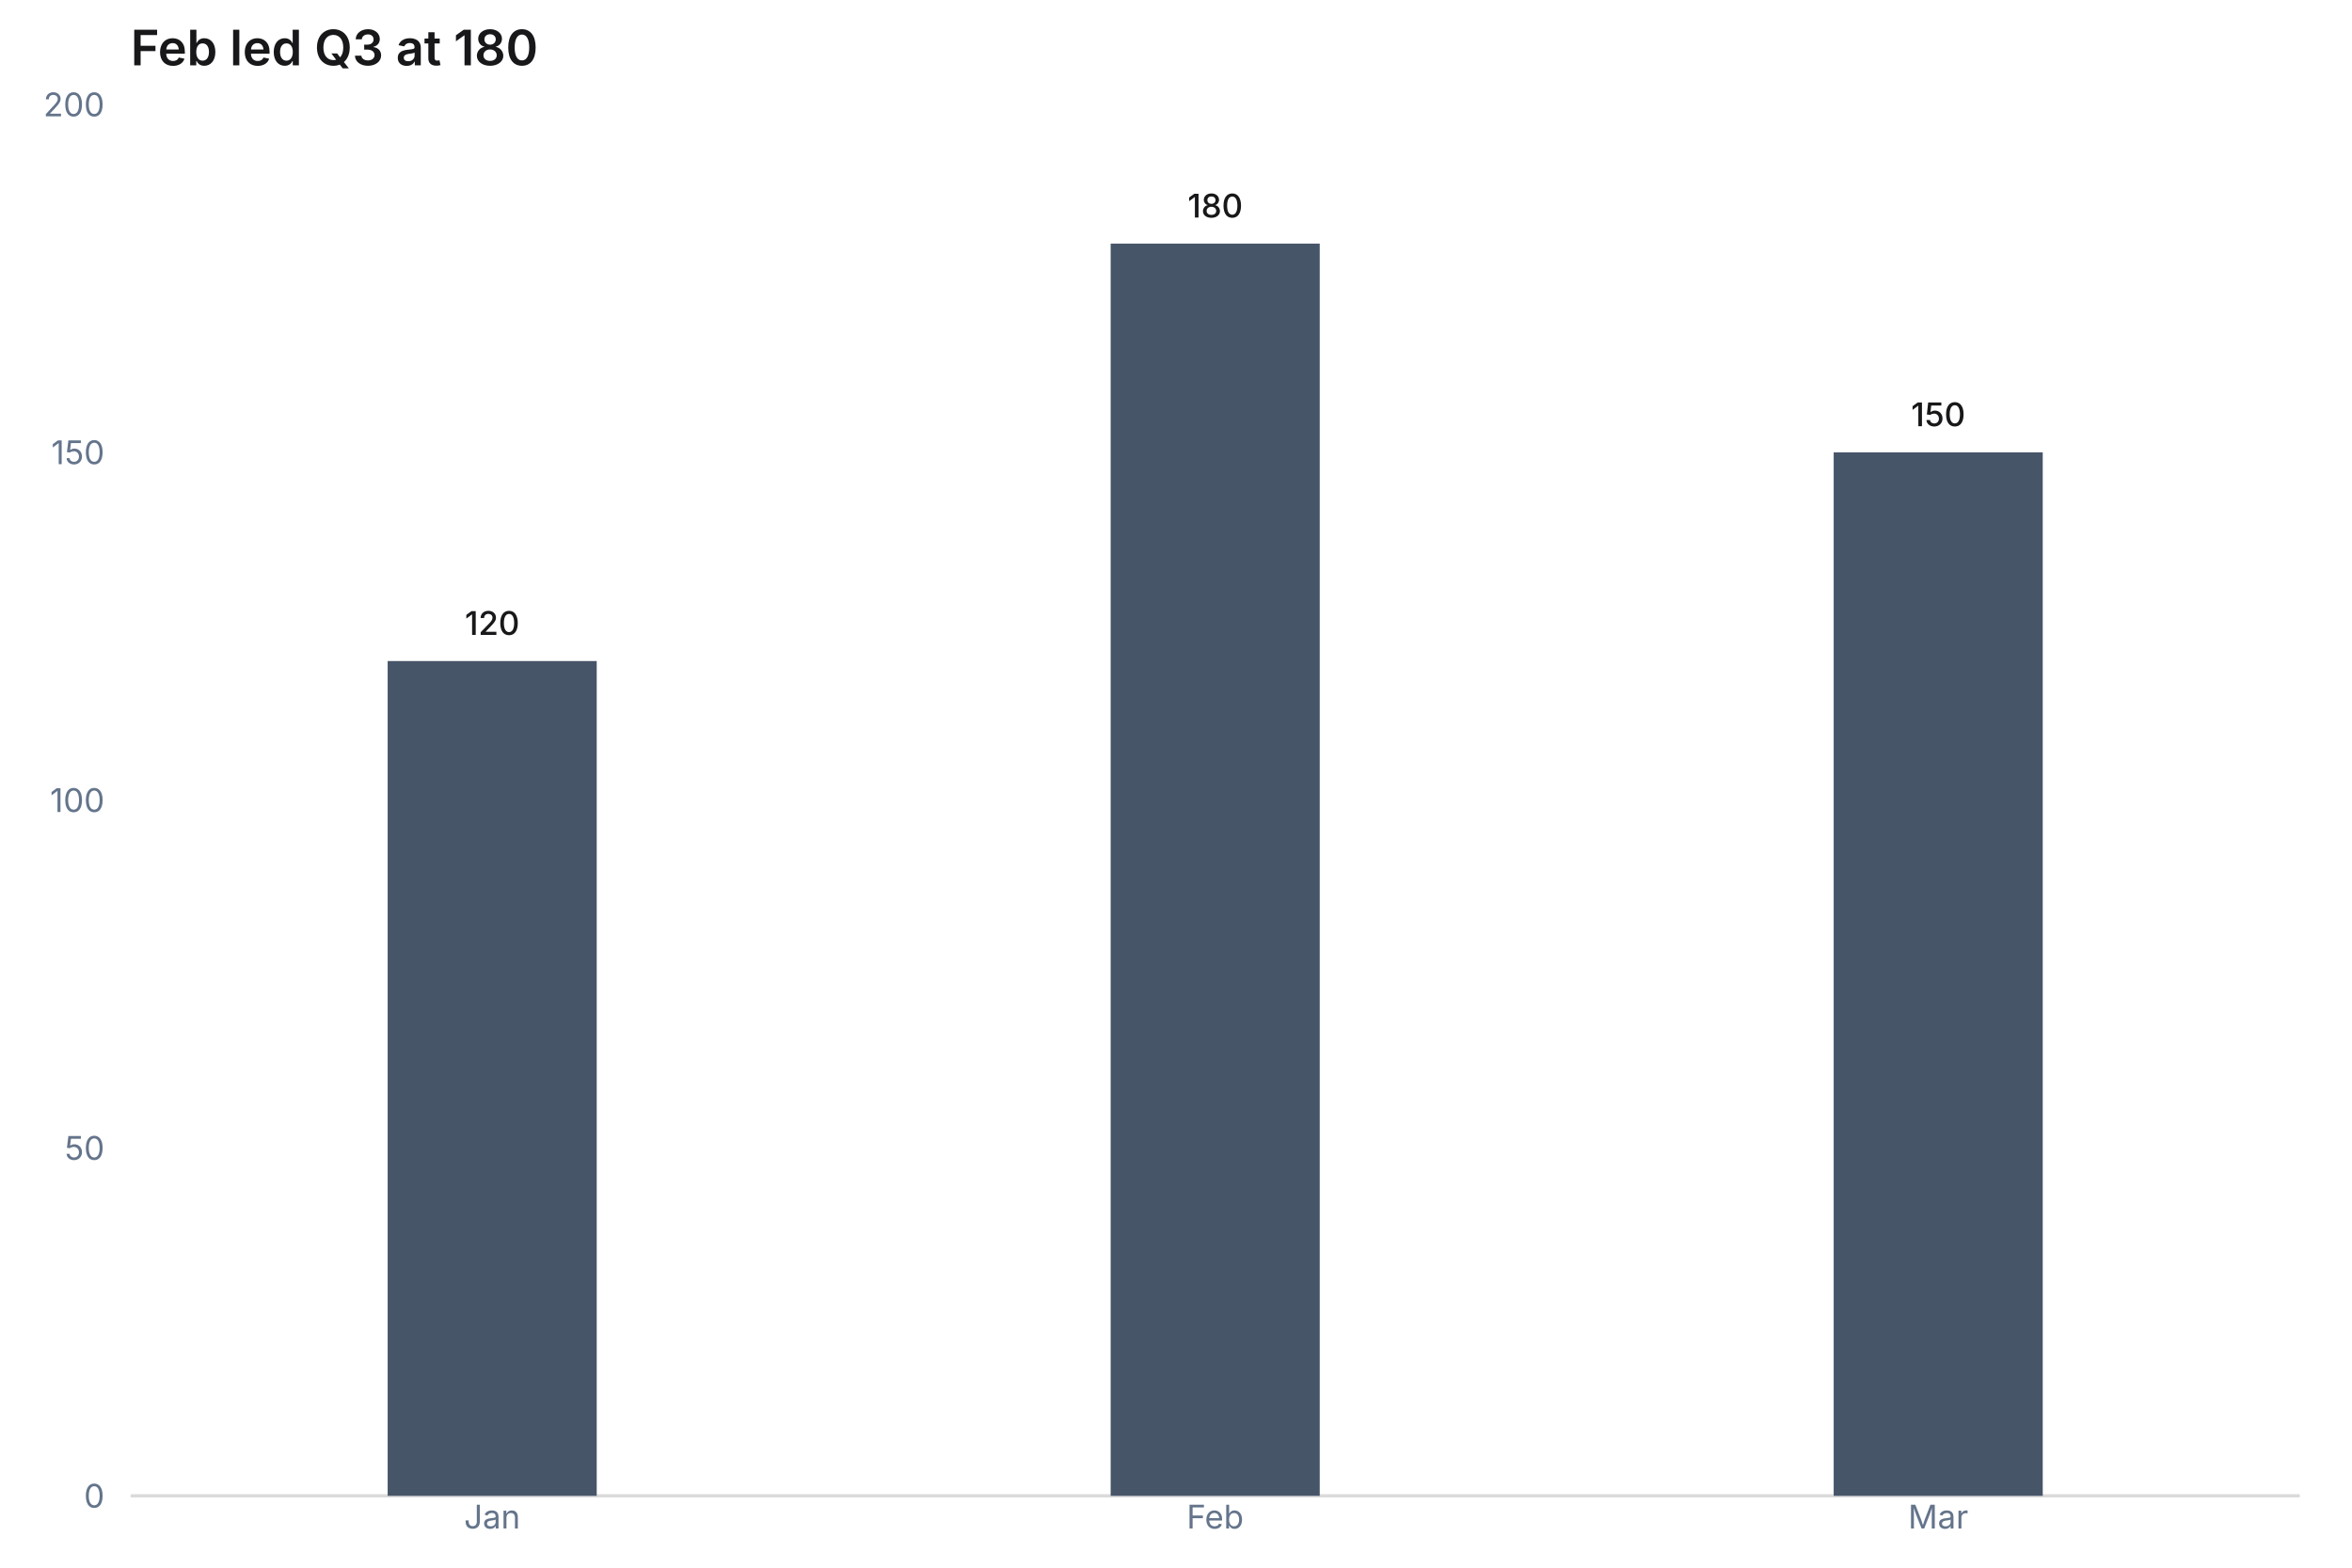
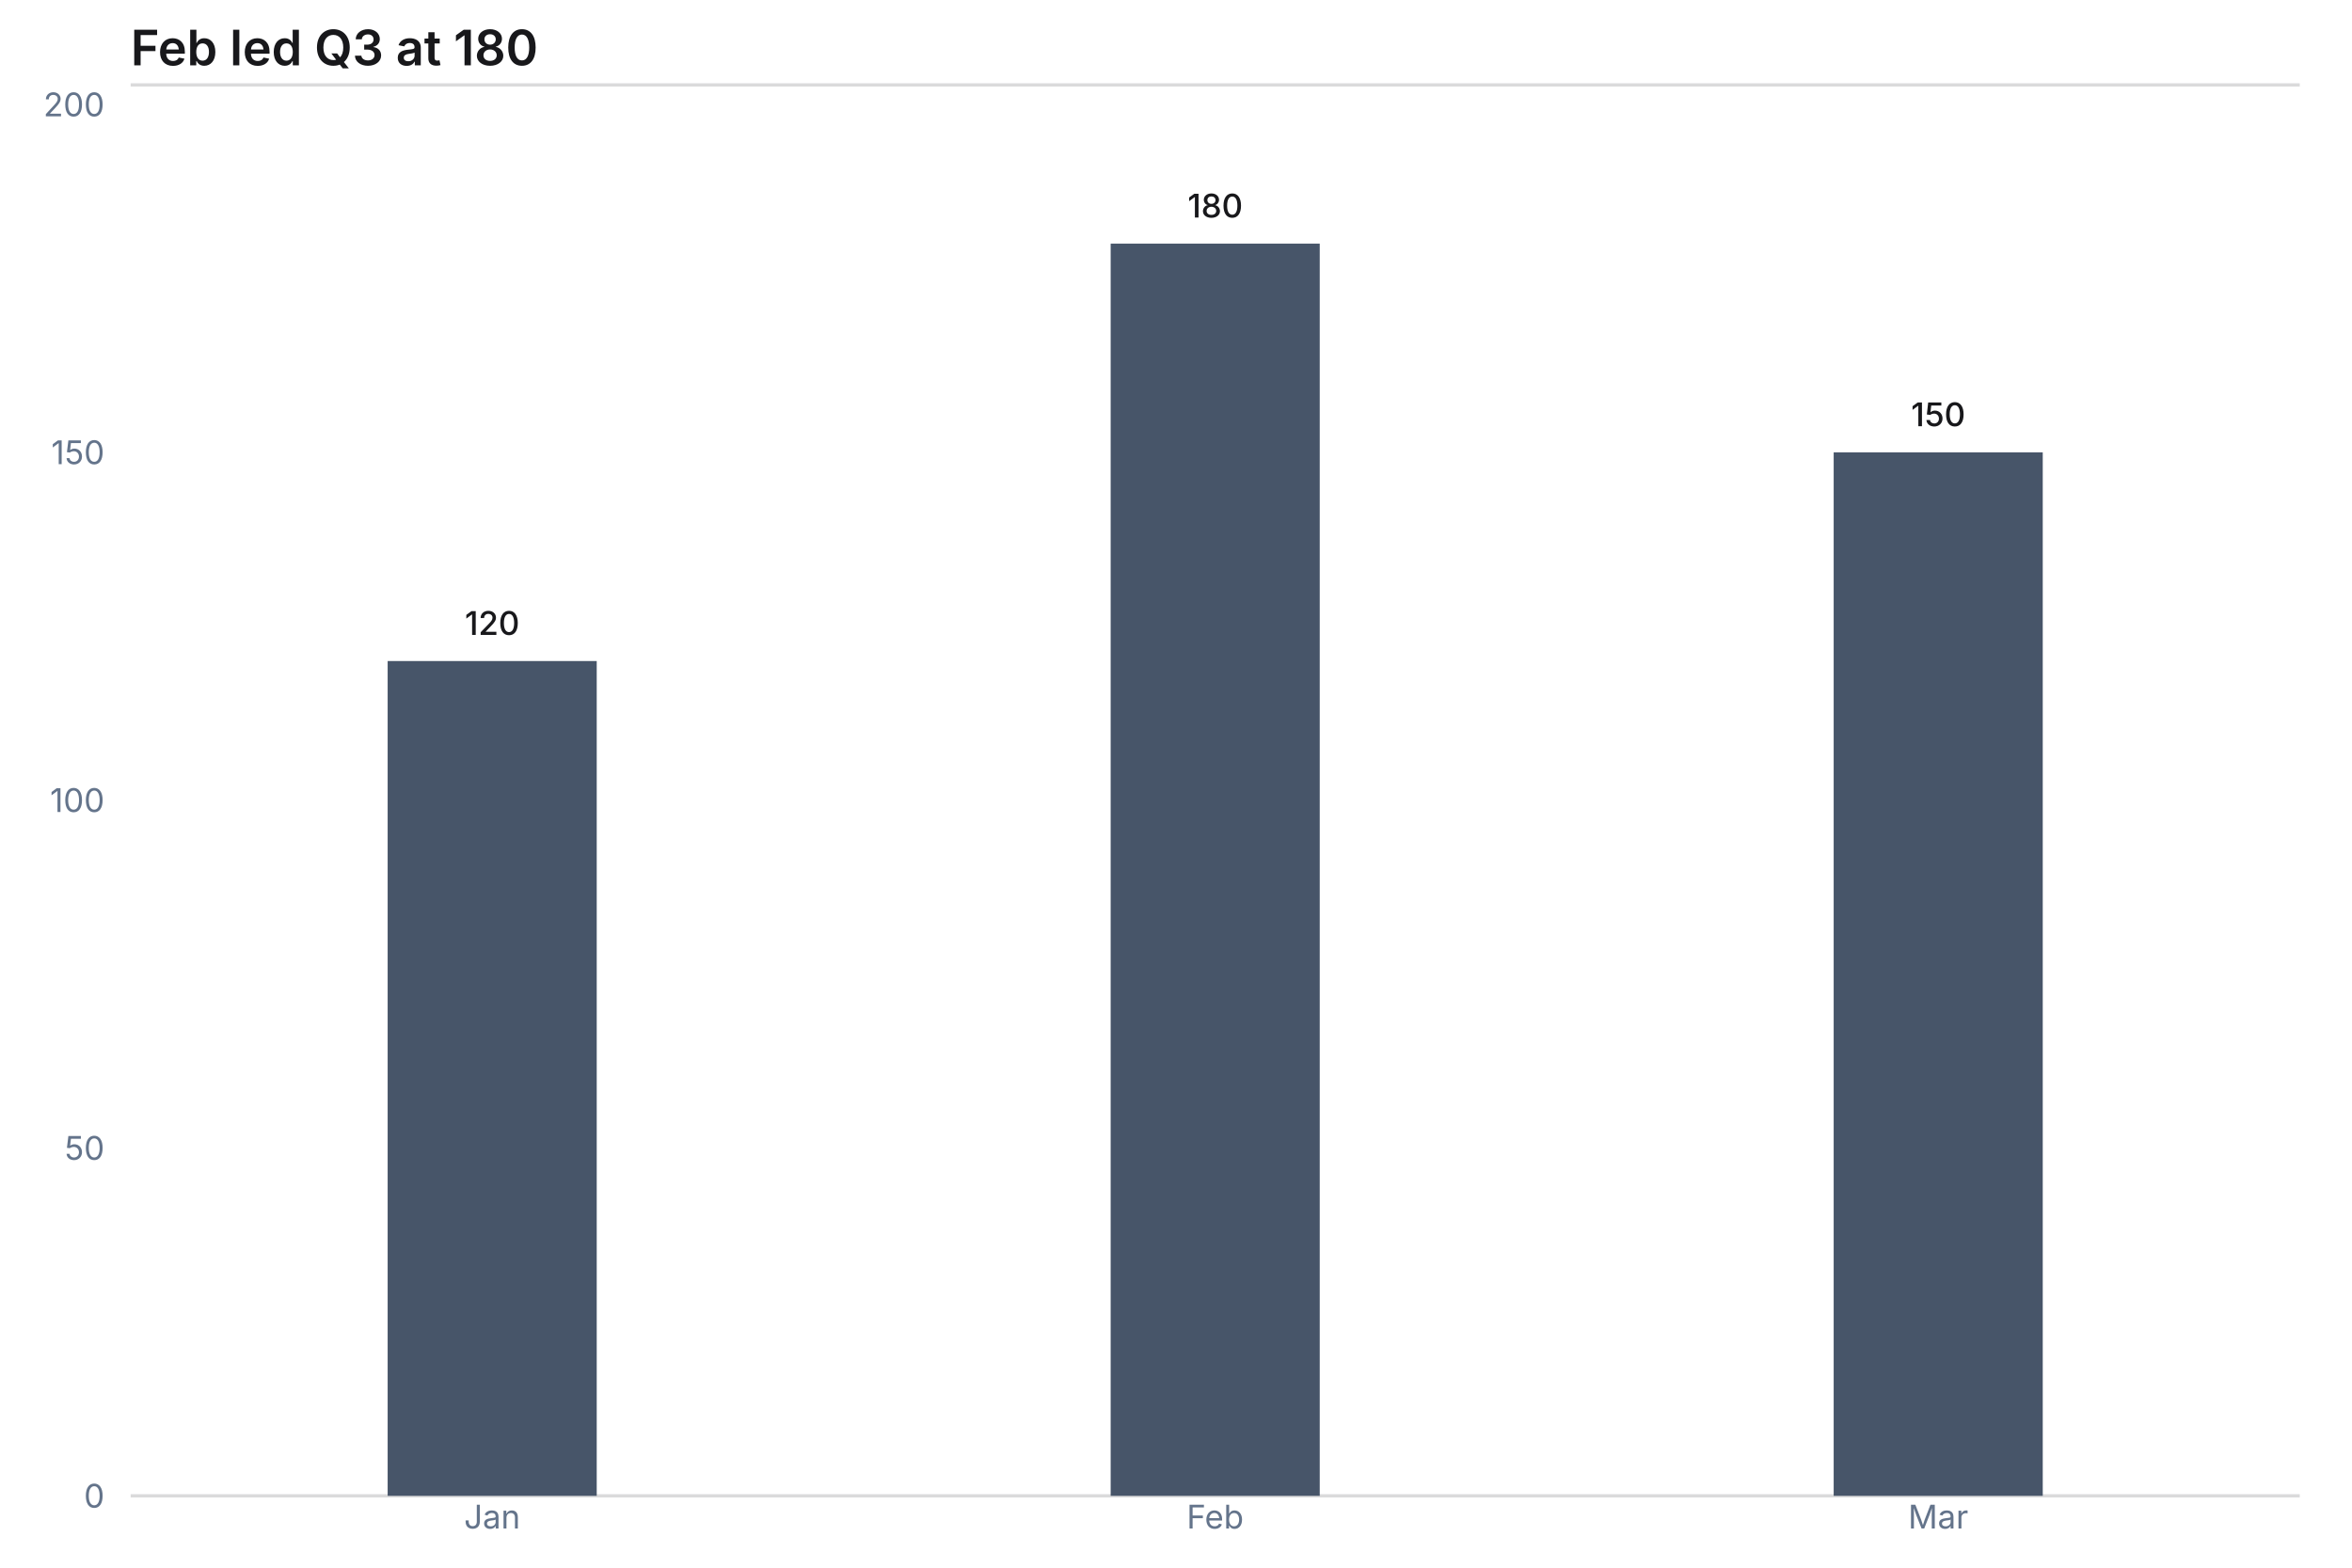
<svg xmlns="http://www.w3.org/2000/svg" width="720" height="480" viewBox="0 0 720 480" role="img" aria-label="bar chart: Feb led Q3 at 180, 3 rows" aria-labelledby="mv-c76c16e2f449d375-title" aria-describedby="mv-c76c16e2f449d375-desc" data-markvis="2" data-chart-type="bar" data-id="mv-c76c16e2f449d375" font-family="Inter, ui-sans-serif, system-ui, -apple-system, &quot;Segoe UI&quot;, sans-serif" font-size="12">
  <text x="40" y="20" text-anchor="start" font-size="15" font-weight="600" fill="#18181B">Feb led Q3 at 180</text>
+   <line x1="40" x2="704" y1="26" y2="26" stroke="#18181B" stroke-opacity="0.16" stroke-width="1" data-title-rule="1" />
  <path d="M40 458 L704 458" fill="none" stroke="#18181B" stroke-opacity="0.16" stroke-width="1" />
  <g fill="#64748B" font-size="10" font-weight="400">
    <text x="32" y="458" text-anchor="end" dominant-baseline="middle">0</text>
    <text x="32" y="351.5" text-anchor="end" dominant-baseline="middle">50</text>
    <text x="32" y="245" text-anchor="end" dominant-baseline="middle">100</text>
    <text x="32" y="138.5" text-anchor="end" dominant-baseline="middle">150</text>
    <text x="32" y="32" text-anchor="end" dominant-baseline="middle">200</text>
    <text x="150.67" y="468" text-anchor="middle" font-size="10" data-full-label="Jan">Jan</text>
    <text x="372" y="468" text-anchor="middle" font-size="10" data-full-label="Feb">Feb</text>
    <text x="593.33" y="468" text-anchor="middle" font-size="10" data-full-label="Mar">Mar</text>
  </g>
  <g>
    <path d="M118.67 458 L182.67 458 L182.67 202.4 L118.67 202.4 Z" fill="#475569" data-x="Jan" data-series="revenue" data-y="120" />
    <path d="M340 458 L404 458 L404 74.6 L340 74.6 Z" fill="#475569" data-x="Feb" data-series="revenue" data-y="180" />
    <path d="M561.33 458 L625.33 458 L625.33 138.5 L561.33 138.5 Z" fill="#475569" data-x="Mar" data-series="revenue" data-y="150" />
  </g>
  <g>
    <text x="150.67" y="194.4" text-anchor="middle" font-size="10" font-weight="500" fill="#18181B" data-value-label="Jan">120</text>
    <text x="372" y="66.6" text-anchor="middle" font-size="10" font-weight="500" fill="#18181B" data-value-label="Feb">180</text>
    <text x="593.33" y="130.5" text-anchor="middle" font-size="10" font-weight="500" fill="#18181B" data-value-label="Mar">150</text>
  </g>
</svg>
